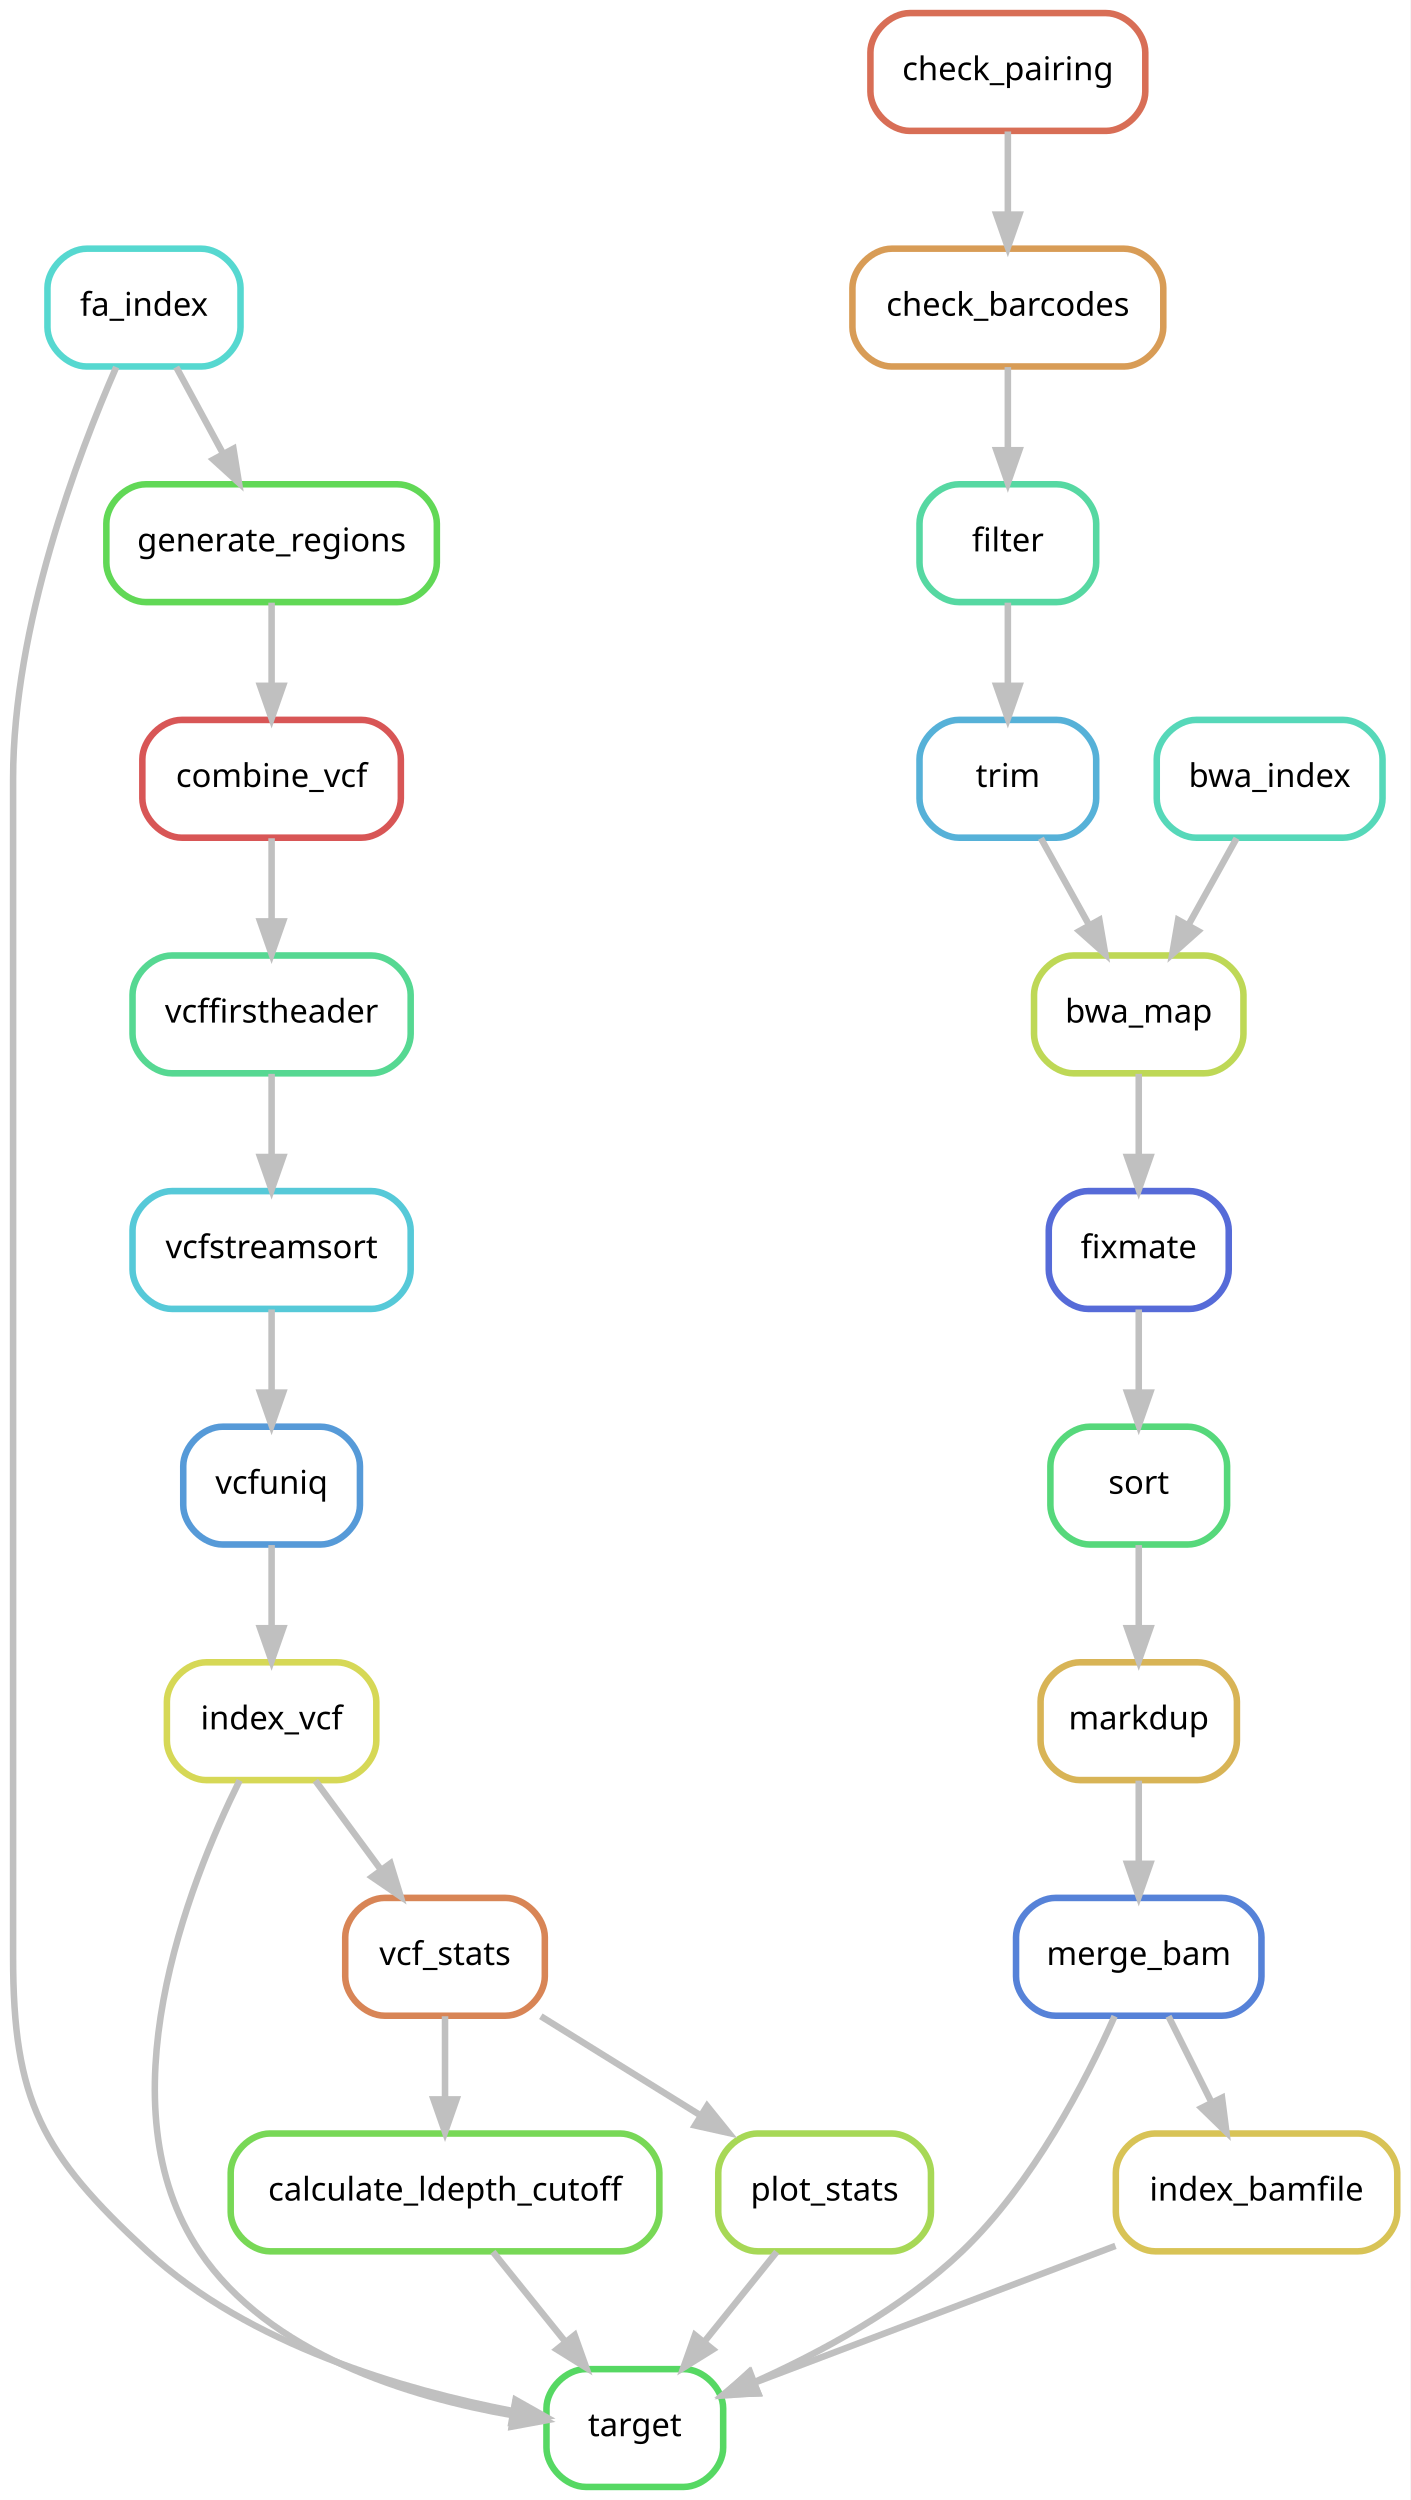
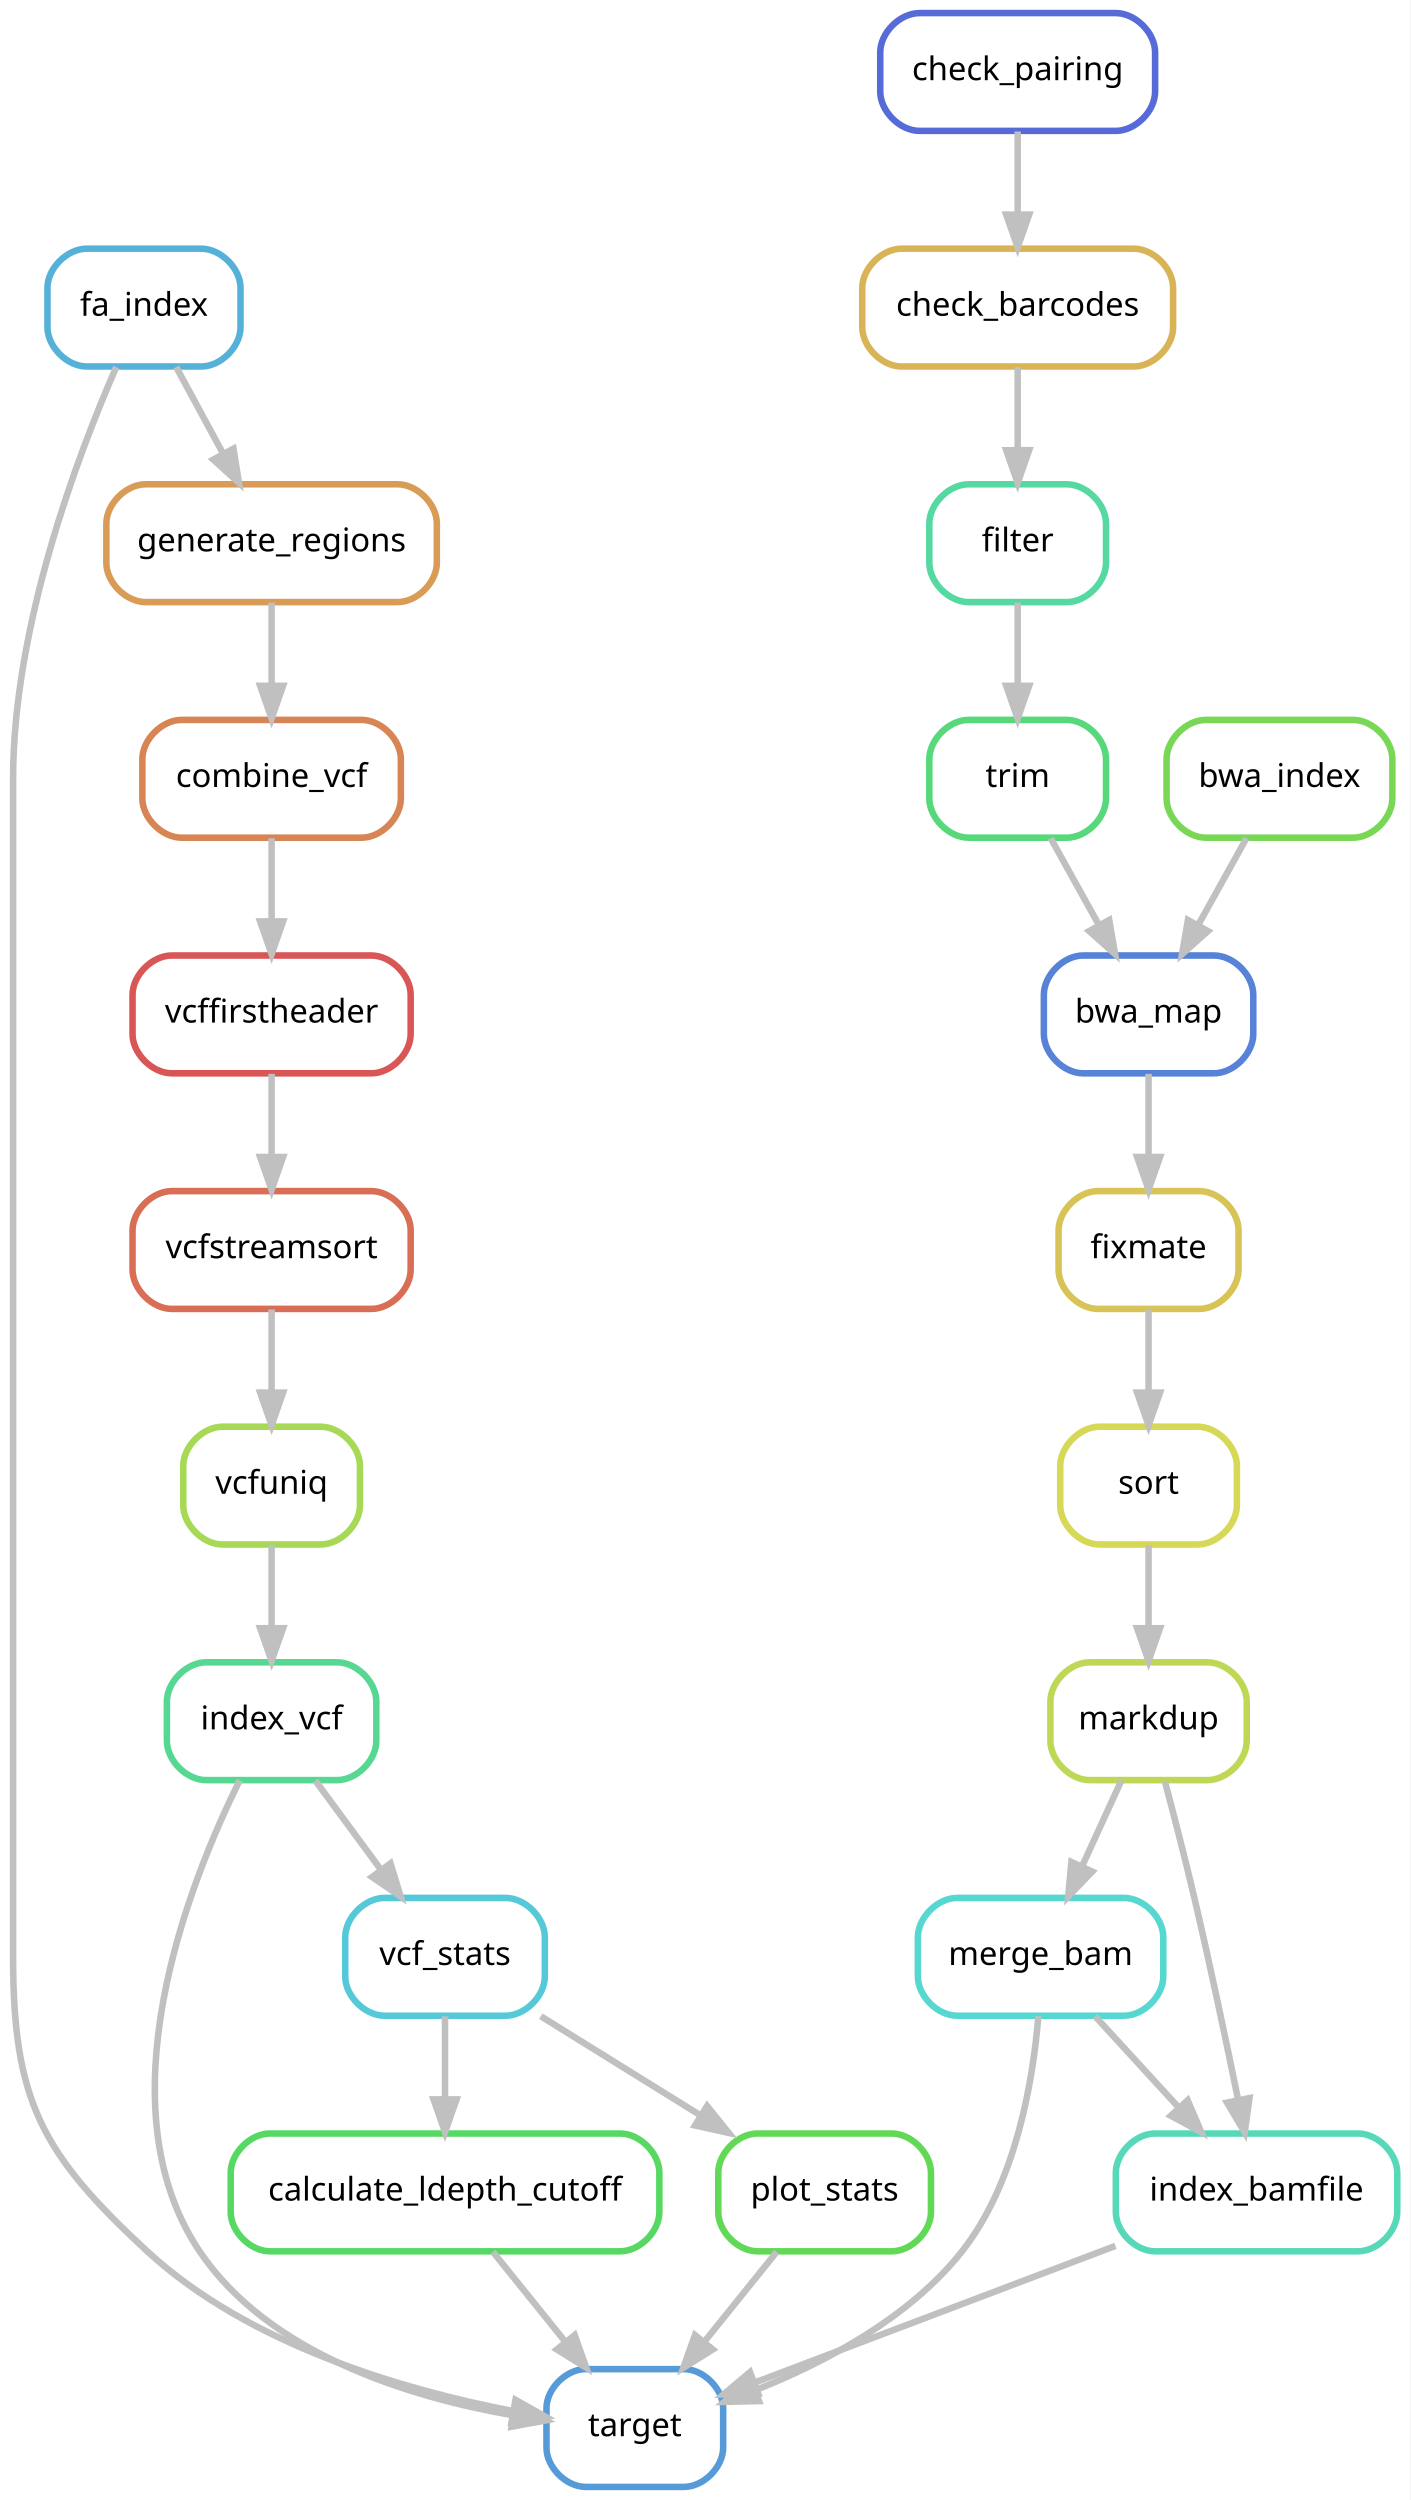
<svg xmlns="http://www.w3.org/2000/svg" width="431pt" height="764pt" viewBox="0.00 0.00 431.00 764.00">
  <g id="graph0" class="graph" transform="scale(1 1) rotate(0) translate(4 760)">
    <polygon fill="#ffffff" stroke="transparent" points="-4,4 -4,-760 427,-760 427,4 -4,4" />
    <g id="node1" class="node">
-       <path fill="none" stroke="#56d863" stroke-width="2" d="M205,-36C205,-36 175,-36 175,-36 169,-36 163,-30 163,-24 163,-24 163,-12 163,-12 163,-6 169,0 175,0 175,0 205,0 205,0 211,0 217,-6 217,-12 217,-12 217,-24 217,-24 217,-30 211,-36 205,-36" />
+       <path fill="none" stroke="#569ad8" stroke-width="2" d="M205,-36C205,-36 175,-36 175,-36 169,-36 163,-30 163,-24 163,-24 163,-12 163,-12 163,-6 169,0 175,0 175,0 205,0 205,0 211,0 217,-6 217,-12 217,-12 217,-24 217,-24 217,-30 211,-36 205,-36" />
      <text text-anchor="middle" x="190" y="-15.5" font-family="sans" font-size="10.00" fill="#000000">target</text>
    </g>
    <g id="node2" class="node">
-       <path fill="none" stroke="#d6d856" stroke-width="2" d="M99,-252C99,-252 59,-252 59,-252 53,-252 47,-246 47,-240 47,-240 47,-228 47,-228 47,-222 53,-216 59,-216 59,-216 99,-216 99,-216 105,-216 111,-222 111,-228 111,-228 111,-240 111,-240 111,-246 105,-252 99,-252" />
+       <path fill="none" stroke="#56d892" stroke-width="2" d="M99,-252C99,-252 59,-252 59,-252 53,-252 47,-246 47,-240 47,-240 47,-228 47,-228 47,-222 53,-216 59,-216 59,-216 99,-216 99,-216 105,-216 111,-222 111,-228 111,-228 111,-240 111,-240 111,-246 105,-252 99,-252" />
      <text text-anchor="middle" x="79" y="-231.5" font-family="sans" font-size="10.00" fill="#000000">index_vcf</text>
    </g>
-     <g id="edge6" class="edge">
+     <g id="edge1" class="edge">
      <path fill="none" stroke="#c0c0c0" stroke-width="2" d="M69.237,-215.917C53.449,-183.947 26.961,-116.616 57,-72 78.195,-40.519 121.237,-27.383 152.635,-21.907" />
      <polygon fill="#c0c0c0" stroke="#c0c0c0" stroke-width="2" points="153.444,-25.323 162.788,-20.328 152.369,-18.406 153.444,-25.323" />
    </g>
    <g id="node10" class="node">
-       <path fill="none" stroke="#d88556" stroke-width="2" d="M150.5,-180C150.5,-180 113.5,-180 113.5,-180 107.5,-180 101.5,-174 101.5,-168 101.5,-168 101.5,-156 101.5,-156 101.5,-150 107.5,-144 113.5,-144 113.5,-144 150.5,-144 150.5,-144 156.5,-144 162.5,-150 162.5,-156 162.5,-156 162.5,-168 162.5,-168 162.5,-174 156.5,-180 150.5,-180" />
+       <path fill="none" stroke="#56c9d8" stroke-width="2" d="M150.5,-180C150.5,-180 113.5,-180 113.5,-180 107.5,-180 101.5,-174 101.5,-168 101.5,-168 101.5,-156 101.5,-156 101.5,-150 107.5,-144 113.5,-144 113.5,-144 150.5,-144 150.5,-144 156.5,-144 162.5,-150 162.5,-156 162.5,-156 162.5,-168 162.5,-168 162.5,-174 156.5,-180 150.5,-180" />
      <text text-anchor="middle" x="132" y="-159.5" font-family="sans" font-size="10.00" fill="#000000">vcf_stats</text>
    </g>
-     <g id="edge14" class="edge">
+     <g id="edge15" class="edge">
      <path fill="none" stroke="#c0c0c0" stroke-width="2" d="M92.374,-215.831C98.416,-207.623 105.676,-197.761 112.322,-188.732" />
      <polygon fill="#c0c0c0" stroke="#c0c0c0" stroke-width="2" points="115.336,-190.542 118.446,-180.413 109.699,-186.392 115.336,-190.542" />
    </g>
    <g id="node3" class="node">
-       <path fill="none" stroke="#5682d8" stroke-width="2" d="M369.5,-180C369.5,-180 318.5,-180 318.5,-180 312.5,-180 306.5,-174 306.5,-168 306.5,-168 306.5,-156 306.5,-156 306.5,-150 312.5,-144 318.5,-144 318.5,-144 369.5,-144 369.5,-144 375.5,-144 381.5,-150 381.5,-156 381.5,-156 381.5,-168 381.5,-168 381.5,-174 375.5,-180 369.5,-180" />
-       <text text-anchor="middle" x="344" y="-159.5" font-family="sans" font-size="10.00" fill="#000000">merge_bam</text>
+       <path fill="none" stroke="#56d8d0" stroke-width="2" d="M339.5,-180C339.5,-180 288.5,-180 288.5,-180 282.5,-180 276.5,-174 276.5,-168 276.5,-168 276.5,-156 276.5,-156 276.5,-150 282.5,-144 288.5,-144 288.5,-144 339.5,-144 339.5,-144 345.5,-144 351.5,-150 351.5,-156 351.5,-156 351.5,-168 351.5,-168 351.5,-174 345.5,-180 339.5,-180" />
+       <text text-anchor="middle" x="314" y="-159.5" font-family="sans" font-size="10.00" fill="#000000">merge_bam</text>
    </g>
    <g id="edge3" class="edge">
-       <path fill="none" stroke="#c0c0c0" stroke-width="2" d="M336.62,-143.843C327.885,-124.156 311.736,-92.773 290,-72 271.776,-54.583 246.834,-41.1 226.419,-31.963" />
-       <polygon fill="#c0c0c0" stroke="#c0c0c0" stroke-width="2" points="227.674,-28.693 217.105,-27.951 224.904,-35.122 227.674,-28.693" />
+       <path fill="none" stroke="#c0c0c0" stroke-width="2" d="M313.324,-143.908C311.722,-124.278 306.53,-92.945 290,-72 273.994,-51.719 248.198,-38.057 226.816,-29.549" />
+       <polygon fill="#c0c0c0" stroke="#c0c0c0" stroke-width="2" points="227.945,-26.235 217.353,-25.998 225.486,-32.789 227.945,-26.235" />
    </g>
    <g id="node4" class="node">
-       <path fill="none" stroke="#d8c356" stroke-width="2" d="M411,-108C411,-108 349,-108 349,-108 343,-108 337,-102 337,-96 337,-96 337,-84 337,-84 337,-78 343,-72 349,-72 349,-72 411,-72 411,-72 417,-72 423,-78 423,-84 423,-84 423,-96 423,-96 423,-102 417,-108 411,-108" />
+       <path fill="none" stroke="#56d8b9" stroke-width="2" d="M411,-108C411,-108 349,-108 349,-108 343,-108 337,-102 337,-96 337,-96 337,-84 337,-84 337,-78 343,-72 349,-72 349,-72 411,-72 411,-72 417,-72 423,-78 423,-84 423,-84 423,-96 423,-96 423,-102 417,-108 411,-108" />
      <text text-anchor="middle" x="380" y="-87.5" font-family="sans" font-size="10.00" fill="#000000">index_bamfile</text>
    </g>
-     <g id="edge9" class="edge">
-       <path fill="none" stroke="#c0c0c0" stroke-width="2" d="M353.084,-143.831C357.062,-135.877 361.815,-126.369 366.214,-117.572" />
-       <polygon fill="#c0c0c0" stroke="#c0c0c0" stroke-width="2" points="369.452,-118.923 370.793,-108.413 363.191,-115.792 369.452,-118.923" />
+     <g id="edge10" class="edge">
+       <path fill="none" stroke="#c0c0c0" stroke-width="2" d="M330.655,-143.831C338.411,-135.369 347.78,-125.149 356.261,-115.897" />
+       <polygon fill="#c0c0c0" stroke="#c0c0c0" stroke-width="2" points="358.944,-118.15 363.121,-108.413 353.784,-113.42 358.944,-118.15" />
    </g>
-     <g id="edge5" class="edge">
+     <g id="edge2" class="edge">
      <path fill="none" stroke="#c0c0c0" stroke-width="2" d="M336.886,-73.662C303.691,-61.083 258.303,-43.883 226.803,-31.946" />
      <polygon fill="#c0c0c0" stroke="#c0c0c0" stroke-width="2" points="227.688,-28.539 217.096,-28.268 225.207,-35.085 227.688,-28.539" />
    </g>
    <g id="node5" class="node">
-       <path fill="none" stroke="#78d856" stroke-width="2" d="M185.5,-108C185.5,-108 78.5,-108 78.5,-108 72.5,-108 66.5,-102 66.5,-96 66.5,-96 66.5,-84 66.5,-84 66.5,-78 72.5,-72 78.5,-72 78.5,-72 185.5,-72 185.5,-72 191.5,-72 197.5,-78 197.5,-84 197.5,-84 197.5,-96 197.5,-96 197.5,-102 191.5,-108 185.5,-108" />
+       <path fill="none" stroke="#56d863" stroke-width="2" d="M185.5,-108C185.5,-108 78.5,-108 78.5,-108 72.5,-108 66.5,-102 66.5,-96 66.5,-96 66.5,-84 66.5,-84 66.5,-78 72.5,-72 78.5,-72 78.5,-72 185.5,-72 185.5,-72 191.5,-72 197.5,-78 197.5,-84 197.5,-84 197.5,-96 197.5,-96 197.5,-102 191.5,-108 185.5,-108" />
      <text text-anchor="middle" x="132" y="-87.5" font-family="sans" font-size="10.00" fill="#000000">calculate_ldepth_cutoff</text>
    </g>
-     <g id="edge2" class="edge">
+     <g id="edge6" class="edge">
      <path fill="none" stroke="#c0c0c0" stroke-width="2" d="M146.636,-71.831C153.316,-63.539 161.357,-53.557 168.69,-44.453" />
      <polygon fill="#c0c0c0" stroke="#c0c0c0" stroke-width="2" points="171.619,-46.397 175.167,-36.413 166.168,-42.005 171.619,-46.397" />
    </g>
    <g id="node6" class="node">
-       <path fill="none" stroke="#a7d856" stroke-width="2" d="M268.5,-108C268.5,-108 227.5,-108 227.5,-108 221.5,-108 215.5,-102 215.5,-96 215.5,-96 215.5,-84 215.5,-84 215.5,-78 221.5,-72 227.5,-72 227.5,-72 268.5,-72 268.5,-72 274.5,-72 280.5,-78 280.5,-84 280.5,-84 280.5,-96 280.5,-96 280.5,-102 274.5,-108 268.5,-108" />
+       <path fill="none" stroke="#61d856" stroke-width="2" d="M268.5,-108C268.5,-108 227.5,-108 227.5,-108 221.5,-108 215.5,-102 215.5,-96 215.5,-96 215.5,-84 215.5,-84 215.5,-78 221.5,-72 227.5,-72 227.5,-72 268.5,-72 268.5,-72 274.5,-72 280.5,-78 280.5,-84 280.5,-84 280.5,-96 280.5,-96 280.5,-102 274.5,-108 268.5,-108" />
      <text text-anchor="middle" x="248" y="-87.5" font-family="sans" font-size="10.00" fill="#000000">plot_stats</text>
    </g>
-     <g id="edge1" class="edge">
+     <g id="edge5" class="edge">
      <path fill="none" stroke="#c0c0c0" stroke-width="2" d="M233.364,-71.831C226.684,-63.539 218.643,-53.557 211.31,-44.453" />
      <polygon fill="#c0c0c0" stroke="#c0c0c0" stroke-width="2" points="213.832,-42.005 204.833,-36.413 208.381,-46.397 213.832,-42.005" />
    </g>
    <g id="node7" class="node">
-       <path fill="none" stroke="#56d8d0" stroke-width="2" d="M57.5,-684C57.5,-684 22.5,-684 22.5,-684 16.5,-684 10.5,-678 10.5,-672 10.5,-672 10.5,-660 10.5,-660 10.5,-654 16.5,-648 22.5,-648 22.5,-648 57.5,-648 57.5,-648 63.5,-648 69.5,-654 69.5,-660 69.5,-660 69.5,-672 69.5,-672 69.5,-678 63.5,-684 57.5,-684" />
+       <path fill="none" stroke="#56b1d8" stroke-width="2" d="M57.5,-684C57.5,-684 22.5,-684 22.5,-684 16.5,-684 10.5,-678 10.5,-672 10.5,-672 10.5,-660 10.5,-660 10.5,-654 16.5,-648 22.5,-648 22.5,-648 57.5,-648 57.5,-648 63.5,-648 69.5,-654 69.5,-660 69.5,-660 69.5,-672 69.5,-672 69.5,-678 63.5,-684 57.5,-684" />
      <text text-anchor="middle" x="40" y="-663.5" font-family="sans" font-size="10.00" fill="#000000">fa_index</text>
    </g>
    <g id="edge4" class="edge">
      <path fill="none" stroke="#c0c0c0" stroke-width="2" d="M31.517,-647.81C19.775,-620.922 0,-568.704 0,-522 0,-522 0,-522 0,-162 0,-118.045 8.704,-101.817 41,-72 72.102,-43.285 119.636,-29.581 152.618,-23.216" />
      <polygon fill="#c0c0c0" stroke="#c0c0c0" stroke-width="2" points="153.548,-26.605 162.775,-21.398 152.315,-19.715 153.548,-26.605" />
    </g>
    <g id="node17" class="node">
-       <path fill="none" stroke="#61d856" stroke-width="2" d="M117.5,-612C117.5,-612 40.5,-612 40.5,-612 34.5,-612 28.5,-606 28.5,-600 28.5,-600 28.5,-588 28.5,-588 28.5,-582 34.5,-576 40.5,-576 40.5,-576 117.5,-576 117.5,-576 123.5,-576 129.5,-582 129.5,-588 129.5,-588 129.5,-600 129.5,-600 129.5,-606 123.5,-612 117.5,-612" />
+       <path fill="none" stroke="#d89c56" stroke-width="2" d="M117.5,-612C117.5,-612 40.5,-612 40.5,-612 34.5,-612 28.5,-606 28.5,-600 28.5,-600 28.5,-588 28.5,-588 28.5,-582 34.5,-576 40.5,-576 40.5,-576 117.5,-576 117.5,-576 123.5,-576 129.5,-582 129.5,-588 129.5,-588 129.5,-600 129.5,-600 129.5,-606 123.5,-612 117.5,-612" />
      <text text-anchor="middle" x="79" y="-591.5" font-family="sans" font-size="10.00" fill="#000000">generate_regions</text>
    </g>
-     <g id="edge22" class="edge">
+     <g id="edge23" class="edge">
      <path fill="none" stroke="#c0c0c0" stroke-width="2" d="M49.841,-647.831C54.196,-639.793 59.41,-630.167 64.217,-621.292" />
      <polygon fill="#c0c0c0" stroke="#c0c0c0" stroke-width="2" points="67.341,-622.873 69.026,-612.413 61.186,-619.539 67.341,-622.873" />
    </g>
    <g id="node8" class="node">
-       <path fill="none" stroke="#569ad8" stroke-width="2" d="M94,-324C94,-324 64,-324 64,-324 58,-324 52,-318 52,-312 52,-312 52,-300 52,-300 52,-294 58,-288 64,-288 64,-288 94,-288 94,-288 100,-288 106,-294 106,-300 106,-300 106,-312 106,-312 106,-318 100,-324 94,-324" />
+       <path fill="none" stroke="#a7d856" stroke-width="2" d="M94,-324C94,-324 64,-324 64,-324 58,-324 52,-318 52,-312 52,-312 52,-300 52,-300 52,-294 58,-288 64,-288 64,-288 94,-288 94,-288 100,-288 106,-294 106,-300 106,-300 106,-312 106,-312 106,-318 100,-324 94,-324" />
      <text text-anchor="middle" x="79" y="-303.5" font-family="sans" font-size="10.00" fill="#000000">vcfuniq</text>
    </g>
    <g id="edge7" class="edge">
      <path fill="none" stroke="#c0c0c0" stroke-width="2" d="M79,-287.831C79,-280.131 79,-270.974 79,-262.417" />
      <polygon fill="#c0c0c0" stroke="#c0c0c0" stroke-width="2" points="82.5,-262.413 79,-252.413 75.5,-262.413 82.5,-262.413" />
    </g>
    <g id="node9" class="node">
-       <path fill="none" stroke="#d8b456" stroke-width="2" d="M362,-252C362,-252 326,-252 326,-252 320,-252 314,-246 314,-240 314,-240 314,-228 314,-228 314,-222 320,-216 326,-216 326,-216 362,-216 362,-216 368,-216 374,-222 374,-228 374,-228 374,-240 374,-240 374,-246 368,-252 362,-252" />
-       <text text-anchor="middle" x="344" y="-231.5" font-family="sans" font-size="10.00" fill="#000000">markdup</text>
+       <path fill="none" stroke="#bed856" stroke-width="2" d="M365,-252C365,-252 329,-252 329,-252 323,-252 317,-246 317,-240 317,-240 317,-228 317,-228 317,-222 323,-216 329,-216 329,-216 365,-216 365,-216 371,-216 377,-222 377,-228 377,-228 377,-240 377,-240 377,-246 371,-252 365,-252" />
+       <text text-anchor="middle" x="347" y="-231.5" font-family="sans" font-size="10.00" fill="#000000">markdup</text>
    </g>
    <g id="edge8" class="edge">
-       <path fill="none" stroke="#c0c0c0" stroke-width="2" d="M344,-215.831C344,-208.131 344,-198.974 344,-190.417" />
-       <polygon fill="#c0c0c0" stroke="#c0c0c0" stroke-width="2" points="347.5,-190.413 344,-180.413 340.5,-190.413 347.5,-190.413" />
+       <path fill="none" stroke="#c0c0c0" stroke-width="2" d="M338.673,-215.831C335.027,-207.877 330.669,-198.369 326.637,-189.572" />
+       <polygon fill="#c0c0c0" stroke="#c0c0c0" stroke-width="2" points="329.788,-188.046 322.439,-180.413 323.424,-190.962 329.788,-188.046" />
    </g>
-     <g id="edge10" class="edge">
+     <g id="edge9" class="edge">
+       <path fill="none" stroke="#c0c0c0" stroke-width="2" d="M352.004,-215.557C354.773,-205.146 358.208,-191.879 361,-180 365.834,-159.434 370.746,-136.089 374.364,-118.33" />
+       <polygon fill="#c0c0c0" stroke="#c0c0c0" stroke-width="2" points="377.836,-118.821 376.386,-108.326 370.974,-117.434 377.836,-118.821" />
+     </g>
+     <g id="edge11" class="edge">
      <path fill="none" stroke="#c0c0c0" stroke-width="2" d="M132,-143.831C132,-136.131 132,-126.974 132,-118.417" />
      <polygon fill="#c0c0c0" stroke="#c0c0c0" stroke-width="2" points="135.5,-118.413 132,-108.413 128.5,-118.413 135.5,-118.413" />
    </g>
-     <g id="edge11" class="edge">
+     <g id="edge12" class="edge">
      <path fill="none" stroke="#c0c0c0" stroke-width="2" d="M161.272,-143.831C176.109,-134.622 194.302,-123.33 210.186,-113.471" />
      <polygon fill="#c0c0c0" stroke="#c0c0c0" stroke-width="2" points="212.087,-116.41 218.738,-108.163 208.395,-110.463 212.087,-116.41" />
    </g>
    <g id="node11" class="node">
-       <path fill="none" stroke="#56c9d8" stroke-width="2" d="M109.5,-396C109.5,-396 48.5,-396 48.5,-396 42.5,-396 36.5,-390 36.5,-384 36.5,-384 36.5,-372 36.5,-372 36.5,-366 42.5,-360 48.5,-360 48.5,-360 109.5,-360 109.5,-360 115.5,-360 121.5,-366 121.5,-372 121.5,-372 121.5,-384 121.5,-384 121.5,-390 115.5,-396 109.5,-396" />
+       <path fill="none" stroke="#d86e56" stroke-width="2" d="M109.5,-396C109.5,-396 48.5,-396 48.5,-396 42.5,-396 36.5,-390 36.5,-384 36.5,-384 36.5,-372 36.5,-372 36.5,-366 42.5,-360 48.5,-360 48.5,-360 109.5,-360 109.5,-360 115.5,-360 121.5,-366 121.5,-372 121.5,-372 121.5,-384 121.5,-384 121.5,-390 115.5,-396 109.5,-396" />
      <text text-anchor="middle" x="79" y="-375.5" font-family="sans" font-size="10.00" fill="#000000">vcfstreamsort</text>
    </g>
-     <g id="edge12" class="edge">
+     <g id="edge13" class="edge">
      <path fill="none" stroke="#c0c0c0" stroke-width="2" d="M79,-359.831C79,-352.131 79,-342.974 79,-334.417" />
      <polygon fill="#c0c0c0" stroke="#c0c0c0" stroke-width="2" points="82.5,-334.413 79,-324.413 75.5,-334.413 82.5,-334.413" />
    </g>
    <g id="node12" class="node">
-       <path fill="none" stroke="#56d87b" stroke-width="2" d="M359,-324C359,-324 329,-324 329,-324 323,-324 317,-318 317,-312 317,-312 317,-300 317,-300 317,-294 323,-288 329,-288 329,-288 359,-288 359,-288 365,-288 371,-294 371,-300 371,-300 371,-312 371,-312 371,-318 365,-324 359,-324" />
-       <text text-anchor="middle" x="344" y="-303.5" font-family="sans" font-size="10.00" fill="#000000">sort</text>
+       <path fill="none" stroke="#d6d856" stroke-width="2" d="M362,-324C362,-324 332,-324 332,-324 326,-324 320,-318 320,-312 320,-312 320,-300 320,-300 320,-294 326,-288 332,-288 332,-288 362,-288 362,-288 368,-288 374,-294 374,-300 374,-300 374,-312 374,-312 374,-318 368,-324 362,-324" />
+       <text text-anchor="middle" x="347" y="-303.5" font-family="sans" font-size="10.00" fill="#000000">sort</text>
    </g>
-     <g id="edge13" class="edge">
-       <path fill="none" stroke="#c0c0c0" stroke-width="2" d="M344,-287.831C344,-280.131 344,-270.974 344,-262.417" />
-       <polygon fill="#c0c0c0" stroke="#c0c0c0" stroke-width="2" points="347.5,-262.413 344,-252.413 340.5,-262.413 347.5,-262.413" />
+     <g id="edge14" class="edge">
+       <path fill="none" stroke="#c0c0c0" stroke-width="2" d="M347,-287.831C347,-280.131 347,-270.974 347,-262.417" />
+       <polygon fill="#c0c0c0" stroke="#c0c0c0" stroke-width="2" points="350.5,-262.413 347,-252.413 343.5,-262.413 350.5,-262.413" />
    </g>
    <g id="node13" class="node">
-       <path fill="none" stroke="#56d892" stroke-width="2" d="M109.5,-468C109.5,-468 48.5,-468 48.5,-468 42.5,-468 36.5,-462 36.5,-456 36.5,-456 36.5,-444 36.5,-444 36.5,-438 42.5,-432 48.5,-432 48.5,-432 109.5,-432 109.5,-432 115.5,-432 121.5,-438 121.5,-444 121.5,-444 121.5,-456 121.5,-456 121.5,-462 115.5,-468 109.5,-468" />
+       <path fill="none" stroke="#d85656" stroke-width="2" d="M109.5,-468C109.5,-468 48.5,-468 48.5,-468 42.5,-468 36.5,-462 36.5,-456 36.5,-456 36.5,-444 36.5,-444 36.5,-438 42.5,-432 48.5,-432 48.5,-432 109.5,-432 109.5,-432 115.5,-432 121.5,-438 121.5,-444 121.5,-444 121.5,-456 121.5,-456 121.5,-462 115.5,-468 109.5,-468" />
      <text text-anchor="middle" x="79" y="-447.5" font-family="sans" font-size="10.00" fill="#000000">vcffirstheader</text>
    </g>
-     <g id="edge15" class="edge">
+     <g id="edge16" class="edge">
      <path fill="none" stroke="#c0c0c0" stroke-width="2" d="M79,-431.831C79,-424.131 79,-414.974 79,-406.417" />
      <polygon fill="#c0c0c0" stroke="#c0c0c0" stroke-width="2" points="82.5,-406.413 79,-396.413 75.5,-406.413 82.5,-406.413" />
    </g>
    <g id="node14" class="node">
-       <path fill="none" stroke="#566bd8" stroke-width="2" d="M359.5,-396C359.5,-396 328.5,-396 328.5,-396 322.5,-396 316.5,-390 316.5,-384 316.5,-384 316.5,-372 316.5,-372 316.5,-366 322.5,-360 328.5,-360 328.5,-360 359.5,-360 359.5,-360 365.5,-360 371.5,-366 371.5,-372 371.5,-372 371.5,-384 371.5,-384 371.5,-390 365.5,-396 359.5,-396" />
-       <text text-anchor="middle" x="344" y="-375.5" font-family="sans" font-size="10.00" fill="#000000">fixmate</text>
+       <path fill="none" stroke="#d8c356" stroke-width="2" d="M362.5,-396C362.5,-396 331.5,-396 331.5,-396 325.5,-396 319.5,-390 319.5,-384 319.5,-384 319.5,-372 319.5,-372 319.5,-366 325.5,-360 331.5,-360 331.5,-360 362.5,-360 362.5,-360 368.5,-360 374.5,-366 374.5,-372 374.5,-372 374.5,-384 374.5,-384 374.5,-390 368.5,-396 362.5,-396" />
+       <text text-anchor="middle" x="347" y="-375.5" font-family="sans" font-size="10.00" fill="#000000">fixmate</text>
    </g>
-     <g id="edge16" class="edge">
-       <path fill="none" stroke="#c0c0c0" stroke-width="2" d="M344,-359.831C344,-352.131 344,-342.974 344,-334.417" />
-       <polygon fill="#c0c0c0" stroke="#c0c0c0" stroke-width="2" points="347.5,-334.413 344,-324.413 340.5,-334.413 347.5,-334.413" />
+     <g id="edge17" class="edge">
+       <path fill="none" stroke="#c0c0c0" stroke-width="2" d="M347,-359.831C347,-352.131 347,-342.974 347,-334.417" />
+       <polygon fill="#c0c0c0" stroke="#c0c0c0" stroke-width="2" points="350.5,-334.413 347,-324.413 343.5,-334.413 350.5,-334.413" />
    </g>
    <g id="node15" class="node">
-       <path fill="none" stroke="#d85656" stroke-width="2" d="M106.5,-540C106.5,-540 51.5,-540 51.5,-540 45.5,-540 39.5,-534 39.5,-528 39.5,-528 39.5,-516 39.5,-516 39.5,-510 45.5,-504 51.5,-504 51.5,-504 106.5,-504 106.5,-504 112.5,-504 118.5,-510 118.5,-516 118.5,-516 118.5,-528 118.5,-528 118.5,-534 112.5,-540 106.5,-540" />
+       <path fill="none" stroke="#d88556" stroke-width="2" d="M106.5,-540C106.5,-540 51.5,-540 51.5,-540 45.5,-540 39.5,-534 39.5,-528 39.5,-528 39.5,-516 39.5,-516 39.5,-510 45.5,-504 51.5,-504 51.5,-504 106.5,-504 106.5,-504 112.5,-504 118.5,-510 118.5,-516 118.5,-516 118.5,-528 118.5,-528 118.5,-534 112.5,-540 106.5,-540" />
      <text text-anchor="middle" x="79" y="-519.5" font-family="sans" font-size="10.00" fill="#000000">combine_vcf</text>
    </g>
-     <g id="edge17" class="edge">
+     <g id="edge18" class="edge">
      <path fill="none" stroke="#c0c0c0" stroke-width="2" d="M79,-503.831C79,-496.131 79,-486.974 79,-478.417" />
      <polygon fill="#c0c0c0" stroke="#c0c0c0" stroke-width="2" points="82.5,-478.413 79,-468.413 75.5,-478.413 82.5,-478.413" />
    </g>
    <g id="node16" class="node">
-       <path fill="none" stroke="#bed856" stroke-width="2" d="M364,-468C364,-468 324,-468 324,-468 318,-468 312,-462 312,-456 312,-456 312,-444 312,-444 312,-438 318,-432 324,-432 324,-432 364,-432 364,-432 370,-432 376,-438 376,-444 376,-444 376,-456 376,-456 376,-462 370,-468 364,-468" />
-       <text text-anchor="middle" x="344" y="-447.5" font-family="sans" font-size="10.00" fill="#000000">bwa_map</text>
-     </g>
-     <g id="edge18" class="edge">
-       <path fill="none" stroke="#c0c0c0" stroke-width="2" d="M344,-431.831C344,-424.131 344,-414.974 344,-406.417" />
-       <polygon fill="#c0c0c0" stroke="#c0c0c0" stroke-width="2" points="347.5,-406.413 344,-396.413 340.5,-406.413 347.5,-406.413" />
+       <path fill="none" stroke="#5682d8" stroke-width="2" d="M367,-468C367,-468 327,-468 327,-468 321,-468 315,-462 315,-456 315,-456 315,-444 315,-444 315,-438 321,-432 327,-432 327,-432 367,-432 367,-432 373,-432 379,-438 379,-444 379,-444 379,-456 379,-456 379,-462 373,-468 367,-468" />
+       <text text-anchor="middle" x="347" y="-447.5" font-family="sans" font-size="10.00" fill="#000000">bwa_map</text>
    </g>
    <g id="edge19" class="edge">
+       <path fill="none" stroke="#c0c0c0" stroke-width="2" d="M347,-431.831C347,-424.131 347,-414.974 347,-406.417" />
+       <polygon fill="#c0c0c0" stroke="#c0c0c0" stroke-width="2" points="350.5,-406.413 347,-396.413 343.5,-406.413 350.5,-406.413" />
+     </g>
+     <g id="edge20" class="edge">
      <path fill="none" stroke="#c0c0c0" stroke-width="2" d="M79,-575.831C79,-568.131 79,-558.974 79,-550.417" />
      <polygon fill="#c0c0c0" stroke="#c0c0c0" stroke-width="2" points="82.5,-550.413 79,-540.413 75.5,-550.413 82.5,-550.413" />
    </g>
    <g id="node18" class="node">
-       <path fill="none" stroke="#56b1d8" stroke-width="2" d="M319,-540C319,-540 289,-540 289,-540 283,-540 277,-534 277,-528 277,-528 277,-516 277,-516 277,-510 283,-504 289,-504 289,-504 319,-504 319,-504 325,-504 331,-510 331,-516 331,-516 331,-528 331,-528 331,-534 325,-540 319,-540" />
-       <text text-anchor="middle" x="304" y="-519.5" font-family="sans" font-size="10.00" fill="#000000">trim</text>
+       <path fill="none" stroke="#56d87b" stroke-width="2" d="M322,-540C322,-540 292,-540 292,-540 286,-540 280,-534 280,-528 280,-528 280,-516 280,-516 280,-510 286,-504 292,-504 292,-504 322,-504 322,-504 328,-504 334,-510 334,-516 334,-516 334,-528 334,-528 334,-534 328,-540 322,-540" />
+       <text text-anchor="middle" x="307" y="-519.5" font-family="sans" font-size="10.00" fill="#000000">trim</text>
    </g>
    <g id="edge21" class="edge">
-       <path fill="none" stroke="#c0c0c0" stroke-width="2" d="M314.094,-503.831C318.56,-495.793 323.908,-486.167 328.838,-477.292" />
-       <polygon fill="#c0c0c0" stroke="#c0c0c0" stroke-width="2" points="331.974,-478.855 333.77,-468.413 325.854,-475.455 331.974,-478.855" />
+       <path fill="none" stroke="#c0c0c0" stroke-width="2" d="M317.094,-503.831C321.56,-495.793 326.908,-486.167 331.838,-477.292" />
+       <polygon fill="#c0c0c0" stroke="#c0c0c0" stroke-width="2" points="334.974,-478.855 336.77,-468.413 328.854,-475.455 334.974,-478.855" />
    </g>
    <g id="node19" class="node">
-       <path fill="none" stroke="#56d8b9" stroke-width="2" d="M406.5,-540C406.5,-540 361.5,-540 361.5,-540 355.5,-540 349.5,-534 349.5,-528 349.5,-528 349.5,-516 349.5,-516 349.5,-510 355.5,-504 361.5,-504 361.5,-504 406.5,-504 406.5,-504 412.5,-504 418.5,-510 418.5,-516 418.5,-516 418.5,-528 418.5,-528 418.5,-534 412.5,-540 406.5,-540" />
-       <text text-anchor="middle" x="384" y="-519.5" font-family="sans" font-size="10.00" fill="#000000">bwa_index</text>
+       <path fill="none" stroke="#78d856" stroke-width="2" d="M409.5,-540C409.5,-540 364.5,-540 364.5,-540 358.5,-540 352.5,-534 352.5,-528 352.5,-528 352.5,-516 352.5,-516 352.5,-510 358.5,-504 364.5,-504 364.5,-504 409.5,-504 409.5,-504 415.5,-504 421.5,-510 421.5,-516 421.5,-516 421.5,-528 421.5,-528 421.5,-534 415.5,-540 409.5,-540" />
+       <text text-anchor="middle" x="387" y="-519.5" font-family="sans" font-size="10.00" fill="#000000">bwa_index</text>
    </g>
-     <g id="edge20" class="edge">
-       <path fill="none" stroke="#c0c0c0" stroke-width="2" d="M373.906,-503.831C369.44,-495.793 364.092,-486.167 359.162,-477.292" />
-       <polygon fill="#c0c0c0" stroke="#c0c0c0" stroke-width="2" points="362.146,-475.455 354.23,-468.413 356.026,-478.855 362.146,-475.455" />
+     <g id="edge22" class="edge">
+       <path fill="none" stroke="#c0c0c0" stroke-width="2" d="M376.906,-503.831C372.44,-495.793 367.092,-486.167 362.162,-477.292" />
+       <polygon fill="#c0c0c0" stroke="#c0c0c0" stroke-width="2" points="365.146,-475.455 357.23,-468.413 359.026,-478.855 365.146,-475.455" />
    </g>
    <g id="node20" class="node">
-       <path fill="none" stroke="#56d8a2" stroke-width="2" d="M319,-612C319,-612 289,-612 289,-612 283,-612 277,-606 277,-600 277,-600 277,-588 277,-588 277,-582 283,-576 289,-576 289,-576 319,-576 319,-576 325,-576 331,-582 331,-588 331,-588 331,-600 331,-600 331,-606 325,-612 319,-612" />
-       <text text-anchor="middle" x="304" y="-591.5" font-family="sans" font-size="10.00" fill="#000000">filter</text>
+       <path fill="none" stroke="#56d8a2" stroke-width="2" d="M322,-612C322,-612 292,-612 292,-612 286,-612 280,-606 280,-600 280,-600 280,-588 280,-588 280,-582 286,-576 292,-576 292,-576 322,-576 322,-576 328,-576 334,-582 334,-588 334,-588 334,-600 334,-600 334,-606 328,-612 322,-612" />
+       <text text-anchor="middle" x="307" y="-591.5" font-family="sans" font-size="10.00" fill="#000000">filter</text>
    </g>
-     <g id="edge23" class="edge">
-       <path fill="none" stroke="#c0c0c0" stroke-width="2" d="M304,-575.831C304,-568.131 304,-558.974 304,-550.417" />
-       <polygon fill="#c0c0c0" stroke="#c0c0c0" stroke-width="2" points="307.5,-550.413 304,-540.413 300.5,-550.413 307.5,-550.413" />
+     <g id="edge24" class="edge">
+       <path fill="none" stroke="#c0c0c0" stroke-width="2" d="M307,-575.831C307,-568.131 307,-558.974 307,-550.417" />
+       <polygon fill="#c0c0c0" stroke="#c0c0c0" stroke-width="2" points="310.5,-550.413 307,-540.413 303.5,-550.413 310.5,-550.413" />
    </g>
    <g id="node21" class="node">
-       <path fill="none" stroke="#d89c56" stroke-width="2" d="M339.5,-684C339.5,-684 268.5,-684 268.5,-684 262.5,-684 256.5,-678 256.5,-672 256.5,-672 256.5,-660 256.5,-660 256.5,-654 262.5,-648 268.5,-648 268.5,-648 339.5,-648 339.5,-648 345.5,-648 351.5,-654 351.5,-660 351.5,-660 351.5,-672 351.5,-672 351.5,-678 345.5,-684 339.5,-684" />
-       <text text-anchor="middle" x="304" y="-663.5" font-family="sans" font-size="10.00" fill="#000000">check_barcodes</text>
+       <path fill="none" stroke="#d8b456" stroke-width="2" d="M342.5,-684C342.5,-684 271.5,-684 271.5,-684 265.5,-684 259.5,-678 259.5,-672 259.5,-672 259.5,-660 259.5,-660 259.5,-654 265.5,-648 271.5,-648 271.5,-648 342.5,-648 342.5,-648 348.5,-648 354.5,-654 354.5,-660 354.5,-660 354.5,-672 354.5,-672 354.5,-678 348.5,-684 342.5,-684" />
+       <text text-anchor="middle" x="307" y="-663.5" font-family="sans" font-size="10.00" fill="#000000">check_barcodes</text>
    </g>
-     <g id="edge24" class="edge">
-       <path fill="none" stroke="#c0c0c0" stroke-width="2" d="M304,-647.831C304,-640.131 304,-630.974 304,-622.417" />
-       <polygon fill="#c0c0c0" stroke="#c0c0c0" stroke-width="2" points="307.5,-622.413 304,-612.413 300.5,-622.413 307.5,-622.413" />
+     <g id="edge25" class="edge">
+       <path fill="none" stroke="#c0c0c0" stroke-width="2" d="M307,-647.831C307,-640.131 307,-630.974 307,-622.417" />
+       <polygon fill="#c0c0c0" stroke="#c0c0c0" stroke-width="2" points="310.5,-622.413 307,-612.413 303.5,-622.413 310.5,-622.413" />
    </g>
    <g id="node22" class="node">
-       <path fill="none" stroke="#d86e56" stroke-width="2" d="M334,-756C334,-756 274,-756 274,-756 268,-756 262,-750 262,-744 262,-744 262,-732 262,-732 262,-726 268,-720 274,-720 274,-720 334,-720 334,-720 340,-720 346,-726 346,-732 346,-732 346,-744 346,-744 346,-750 340,-756 334,-756" />
-       <text text-anchor="middle" x="304" y="-735.5" font-family="sans" font-size="10.00" fill="#000000">check_pairing</text>
+       <path fill="none" stroke="#566bd8" stroke-width="2" d="M337,-756C337,-756 277,-756 277,-756 271,-756 265,-750 265,-744 265,-744 265,-732 265,-732 265,-726 271,-720 277,-720 277,-720 337,-720 337,-720 343,-720 349,-726 349,-732 349,-732 349,-744 349,-744 349,-750 343,-756 337,-756" />
+       <text text-anchor="middle" x="307" y="-735.5" font-family="sans" font-size="10.00" fill="#000000">check_pairing</text>
    </g>
-     <g id="edge25" class="edge">
-       <path fill="none" stroke="#c0c0c0" stroke-width="2" d="M304,-719.831C304,-712.131 304,-702.974 304,-694.417" />
-       <polygon fill="#c0c0c0" stroke="#c0c0c0" stroke-width="2" points="307.5,-694.413 304,-684.413 300.5,-694.413 307.5,-694.413" />
+     <g id="edge26" class="edge">
+       <path fill="none" stroke="#c0c0c0" stroke-width="2" d="M307,-719.831C307,-712.131 307,-702.974 307,-694.417" />
+       <polygon fill="#c0c0c0" stroke="#c0c0c0" stroke-width="2" points="310.5,-694.413 307,-684.413 303.5,-694.413 310.5,-694.413" />
    </g>
  </g>
</svg>
